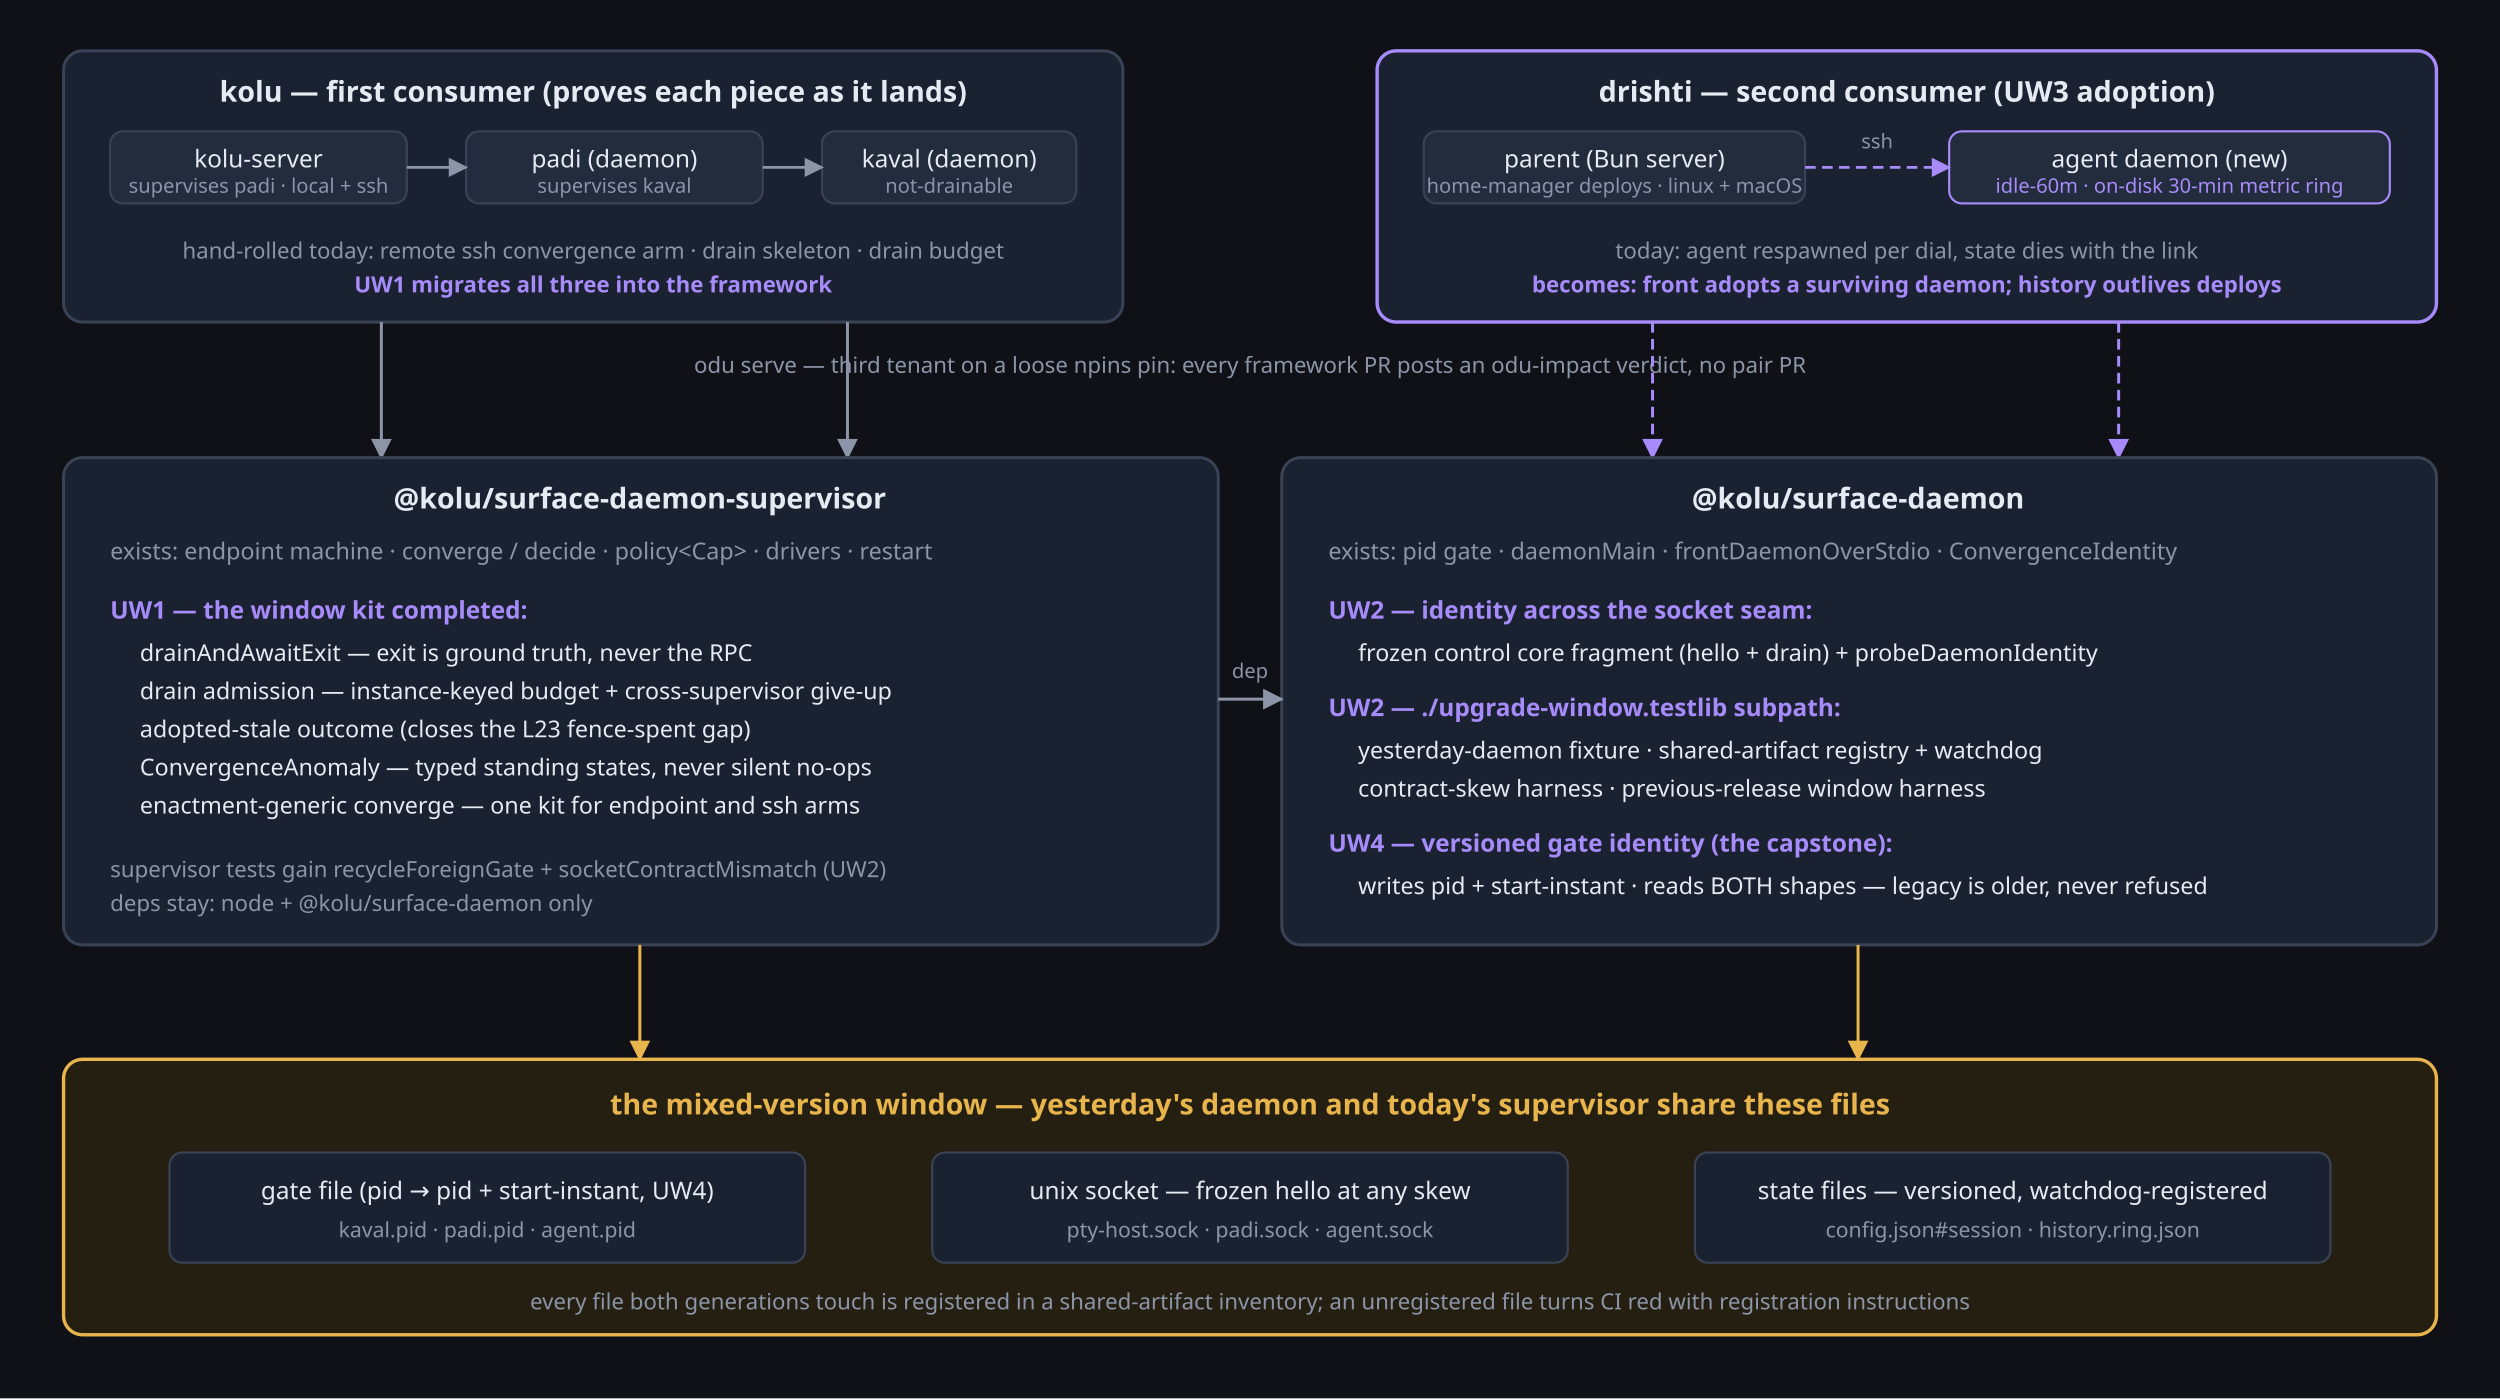
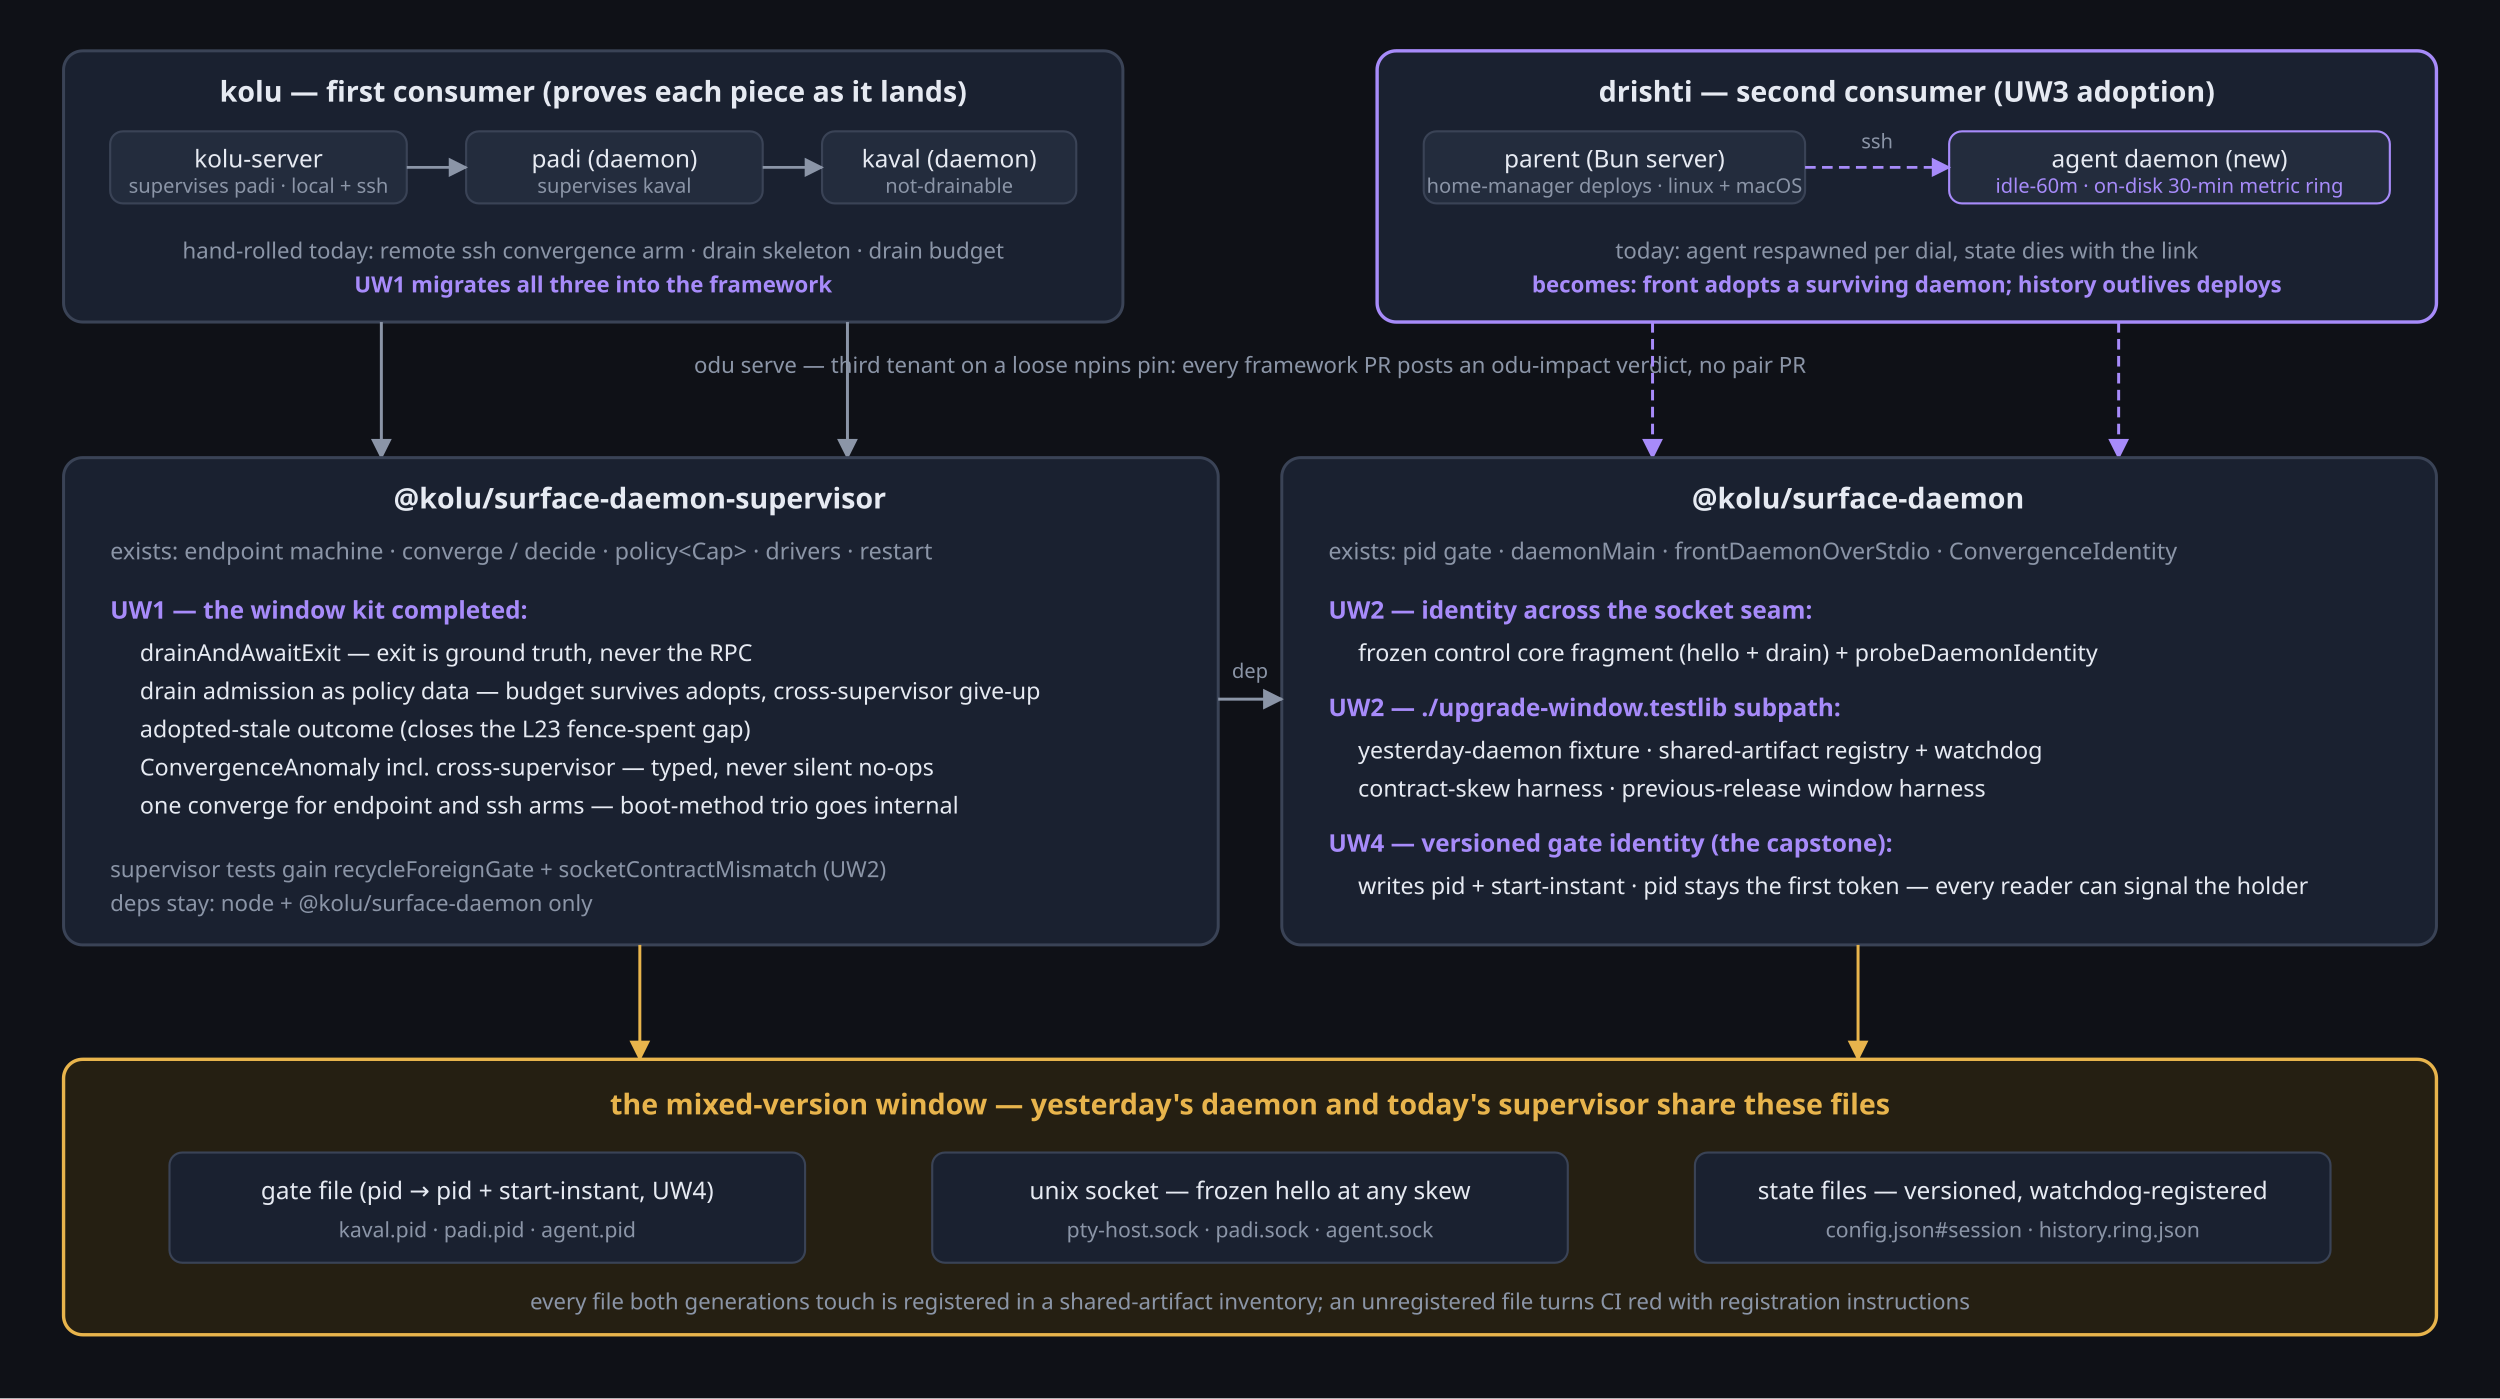
<svg xmlns="http://www.w3.org/2000/svg" viewBox="0 0 1180 660" font-family="system-ui, sans-serif">
  <rect width="1180" height="660" fill="#0f1117" />
  <defs>
    <marker id="arr" viewBox="0 0 10 10" refX="9" refY="5" markerWidth="7" markerHeight="7" orient="auto-start-reverse">
      <path d="M0 0 L10 5 L0 10 z" fill="#8b95a7" />
    </marker>
    <marker id="arrNew" viewBox="0 0 10 10" refX="9" refY="5" markerWidth="7" markerHeight="7" orient="auto-start-reverse">
      <path d="M0 0 L10 5 L0 10 z" fill="#a78bfa" />
    </marker>
    <marker id="arrAmber" viewBox="0 0 10 10" refX="9" refY="5" markerWidth="7" markerHeight="7" orient="auto-start-reverse">
      <path d="M0 0 L10 5 L0 10 z" fill="#e8b44c" />
    </marker>
  </defs>
  <rect x="30" y="24" width="500" height="128" rx="9" fill="#1a2130" stroke="#3a4356" stroke-width="1.4" />
  <text x="280" y="48" fill="#e6eaf2" font-size="13.5" font-weight="600" text-anchor="middle">kolu — first consumer (proves each piece as it lands)</text>
  <rect x="52" y="62" width="140" height="34" rx="6" fill="#232c3d" stroke="#3a4356" />
  <text x="122" y="79" fill="#e6eaf2" font-size="11.5" text-anchor="middle">kolu-server</text>
  <text x="122" y="91" fill="#8b95a7" font-size="9.5" text-anchor="middle">supervises padi · local + ssh</text>
  <rect x="220" y="62" width="140" height="34" rx="6" fill="#232c3d" stroke="#3a4356" />
  <text x="290" y="79" fill="#e6eaf2" font-size="11.5" text-anchor="middle">padi (daemon)</text>
  <text x="290" y="91" fill="#8b95a7" font-size="9.5" text-anchor="middle">supervises kaval</text>
  <rect x="388" y="62" width="120" height="34" rx="6" fill="#232c3d" stroke="#3a4356" />
  <text x="448" y="79" fill="#e6eaf2" font-size="11.5" text-anchor="middle">kaval (daemon)</text>
  <text x="448" y="91" fill="#8b95a7" font-size="9.5" text-anchor="middle">not-drainable</text>
  <line x1="192" y1="79" x2="220" y2="79" stroke="#8b95a7" stroke-width="1.3" marker-end="url(#arr)" />
  <line x1="360" y1="79" x2="388" y2="79" stroke="#8b95a7" stroke-width="1.3" marker-end="url(#arr)" />
  <text x="280" y="122" fill="#8b95a7" font-size="10.5" text-anchor="middle">hand-rolled today: remote ssh convergence arm · drain skeleton · drain budget</text>
  <text x="280" y="138" fill="#a78bfa" font-size="10.5" font-weight="600" text-anchor="middle">UW1 migrates all three into the framework</text>
  <rect x="650" y="24" width="500" height="128" rx="9" fill="#1a2130" stroke="#a78bfa" stroke-width="1.6" />
  <text x="900" y="48" fill="#e6eaf2" font-size="13.5" font-weight="600" text-anchor="middle">drishti — second consumer (UW3 adoption)</text>
  <rect x="672" y="62" width="180" height="34" rx="6" fill="#232c3d" stroke="#3a4356" />
  <text x="762" y="79" fill="#e6eaf2" font-size="11.5" text-anchor="middle">parent (Bun server)</text>
  <text x="762" y="91" fill="#8b95a7" font-size="9.5" text-anchor="middle">home-manager deploys · linux + macOS</text>
  <rect x="920" y="62" width="208" height="34" rx="6" fill="#232c3d" stroke="#a78bfa" />
  <text x="1024" y="79" fill="#e6eaf2" font-size="11.5" text-anchor="middle">agent daemon (new)</text>
  <text x="1024" y="91" fill="#a78bfa" font-size="9.5" text-anchor="middle">idle-60m · on-disk 30-min metric ring</text>
  <line x1="852" y1="79" x2="920" y2="79" stroke="#a78bfa" stroke-width="1.3" stroke-dasharray="5 3" marker-end="url(#arrNew)" />
  <text x="886" y="70" fill="#8b95a7" font-size="9.5" text-anchor="middle">ssh</text>
  <text x="900" y="122" fill="#8b95a7" font-size="10.5" text-anchor="middle">today: agent respawned per dial, state dies with the link</text>
  <text x="900" y="138" fill="#a78bfa" font-size="10.5" font-weight="600" text-anchor="middle">becomes: front adopts a surviving daemon; history outlives deploys</text>
  <text x="590" y="176" fill="#8b95a7" font-size="10.5" text-anchor="middle">odu serve — third tenant on a loose npins pin: every framework PR posts an odu-impact verdict, no pair PR</text>
  <line x1="180" y1="152" x2="180" y2="216" stroke="#8b95a7" stroke-width="1.4" marker-end="url(#arr)" />
  <line x1="400" y1="152" x2="400" y2="216" stroke="#8b95a7" stroke-width="1.4" marker-end="url(#arr)" />
  <line x1="780" y1="152" x2="780" y2="216" stroke="#a78bfa" stroke-width="1.4" stroke-dasharray="5 3" marker-end="url(#arrNew)" />
  <line x1="1000" y1="152" x2="1000" y2="216" stroke="#a78bfa" stroke-width="1.4" stroke-dasharray="5 3" marker-end="url(#arrNew)" />
  <rect x="30" y="216" width="545" height="230" rx="9" fill="#1a2130" stroke="#3a4356" stroke-width="1.4" />
  <text x="302" y="240" fill="#e6eaf2" font-size="13.5" font-weight="600" text-anchor="middle">@kolu/surface-daemon-supervisor</text>
  <text x="52" y="264" fill="#8b95a7" font-size="11">exists: endpoint machine · converge / decide · policy&lt;Cap&gt; · drivers · restart</text>
  <text x="52" y="292" fill="#a78bfa" font-size="11.5" font-weight="600">UW1 — the window kit completed:</text>
  <text x="66" y="312" fill="#e6eaf2" font-size="11">drainAndAwaitExit — exit is ground truth, never the RPC</text>
-   <text x="66" y="330" fill="#e6eaf2" font-size="11">drain admission — instance-keyed budget + cross-supervisor give-up</text>
+   <text x="66" y="330" fill="#e6eaf2" font-size="11">drain admission as policy data — budget survives adopts, cross-supervisor give-up</text>
  <text x="66" y="348" fill="#e6eaf2" font-size="11">adopted-stale outcome (closes the L23 fence-spent gap)</text>
-   <text x="66" y="366" fill="#e6eaf2" font-size="11">ConvergenceAnomaly — typed standing states, never silent no-ops</text>
-   <text x="66" y="384" fill="#e6eaf2" font-size="11">enactment-generic converge — one kit for endpoint and ssh arms</text>
+   <text x="66" y="366" fill="#e6eaf2" font-size="11">ConvergenceAnomaly incl. cross-supervisor — typed, never silent no-ops</text>
+   <text x="66" y="384" fill="#e6eaf2" font-size="11">one converge for endpoint and ssh arms — boot-method trio goes internal</text>
  <text x="52" y="414" fill="#8b95a7" font-size="10.5">supervisor tests gain recycleForeignGate + socketContractMismatch (UW2)</text>
  <text x="52" y="430" fill="#8b95a7" font-size="10.5">deps stay: node + @kolu/surface-daemon only</text>
  <rect x="605" y="216" width="545" height="230" rx="9" fill="#1a2130" stroke="#3a4356" stroke-width="1.4" />
  <text x="877" y="240" fill="#e6eaf2" font-size="13.5" font-weight="600" text-anchor="middle">@kolu/surface-daemon</text>
  <text x="627" y="264" fill="#8b95a7" font-size="11">exists: pid gate · daemonMain · frontDaemonOverStdio · ConvergenceIdentity</text>
  <text x="627" y="292" fill="#a78bfa" font-size="11.5" font-weight="600">UW2 — identity across the socket seam:</text>
  <text x="641" y="312" fill="#e6eaf2" font-size="11">frozen control core fragment (hello + drain) + probeDaemonIdentity</text>
  <text x="627" y="338" fill="#a78bfa" font-size="11.5" font-weight="600">UW2 — ./upgrade-window.testlib subpath:</text>
  <text x="641" y="358" fill="#e6eaf2" font-size="11">yesterday-daemon fixture · shared-artifact registry + watchdog</text>
  <text x="641" y="376" fill="#e6eaf2" font-size="11">contract-skew harness · previous-release window harness</text>
  <text x="627" y="402" fill="#a78bfa" font-size="11.5" font-weight="600">UW4 — versioned gate identity (the capstone):</text>
-   <text x="641" y="422" fill="#e6eaf2" font-size="11">writes pid + start-instant · reads BOTH shapes — legacy is older, never refused</text>
+   <text x="641" y="422" fill="#e6eaf2" font-size="11">writes pid + start-instant · pid stays the first token — every reader can signal the holder</text>
  <line x1="575" y1="330" x2="605" y2="330" stroke="#8b95a7" stroke-width="1.4" marker-end="url(#arr)" />
  <text x="590" y="320" fill="#8b95a7" font-size="9.5" text-anchor="middle">dep</text>
  <line x1="302" y1="446" x2="302" y2="500" stroke="#e8b44c" stroke-width="1.4" marker-end="url(#arrAmber)" />
  <line x1="877" y1="446" x2="877" y2="500" stroke="#e8b44c" stroke-width="1.4" marker-end="url(#arrAmber)" />
  <rect x="30" y="500" width="1120" height="130" rx="9" fill="#251f12" stroke="#e8b44c" stroke-width="1.6" />
  <text x="590" y="526" fill="#e8b44c" font-size="13.5" font-weight="600" text-anchor="middle">the mixed-version window — yesterday's daemon and today's supervisor share these files</text>
  <rect x="80" y="544" width="300" height="52" rx="6" fill="#1a2130" stroke="#3a4356" />
  <text x="230" y="566" fill="#e6eaf2" font-size="11.5" text-anchor="middle">gate file (pid → pid + start-instant, UW4)</text>
  <text x="230" y="584" fill="#8b95a7" font-size="10" text-anchor="middle">kaval.pid · padi.pid · agent.pid</text>
  <rect x="440" y="544" width="300" height="52" rx="6" fill="#1a2130" stroke="#3a4356" />
  <text x="590" y="566" fill="#e6eaf2" font-size="11.5" text-anchor="middle">unix socket — frozen hello at any skew</text>
  <text x="590" y="584" fill="#8b95a7" font-size="10" text-anchor="middle">pty-host.sock · padi.sock · agent.sock</text>
  <rect x="800" y="544" width="300" height="52" rx="6" fill="#1a2130" stroke="#3a4356" />
  <text x="950" y="566" fill="#e6eaf2" font-size="11.5" text-anchor="middle">state files — versioned, watchdog-registered</text>
  <text x="950" y="584" fill="#8b95a7" font-size="10" text-anchor="middle">config.json#session · history.ring.json</text>
  <text x="590" y="618" fill="#8b95a7" font-size="10.5" text-anchor="middle">every file both generations touch is registered in a shared-artifact inventory; an unregistered file turns CI red with registration instructions</text>
</svg>
